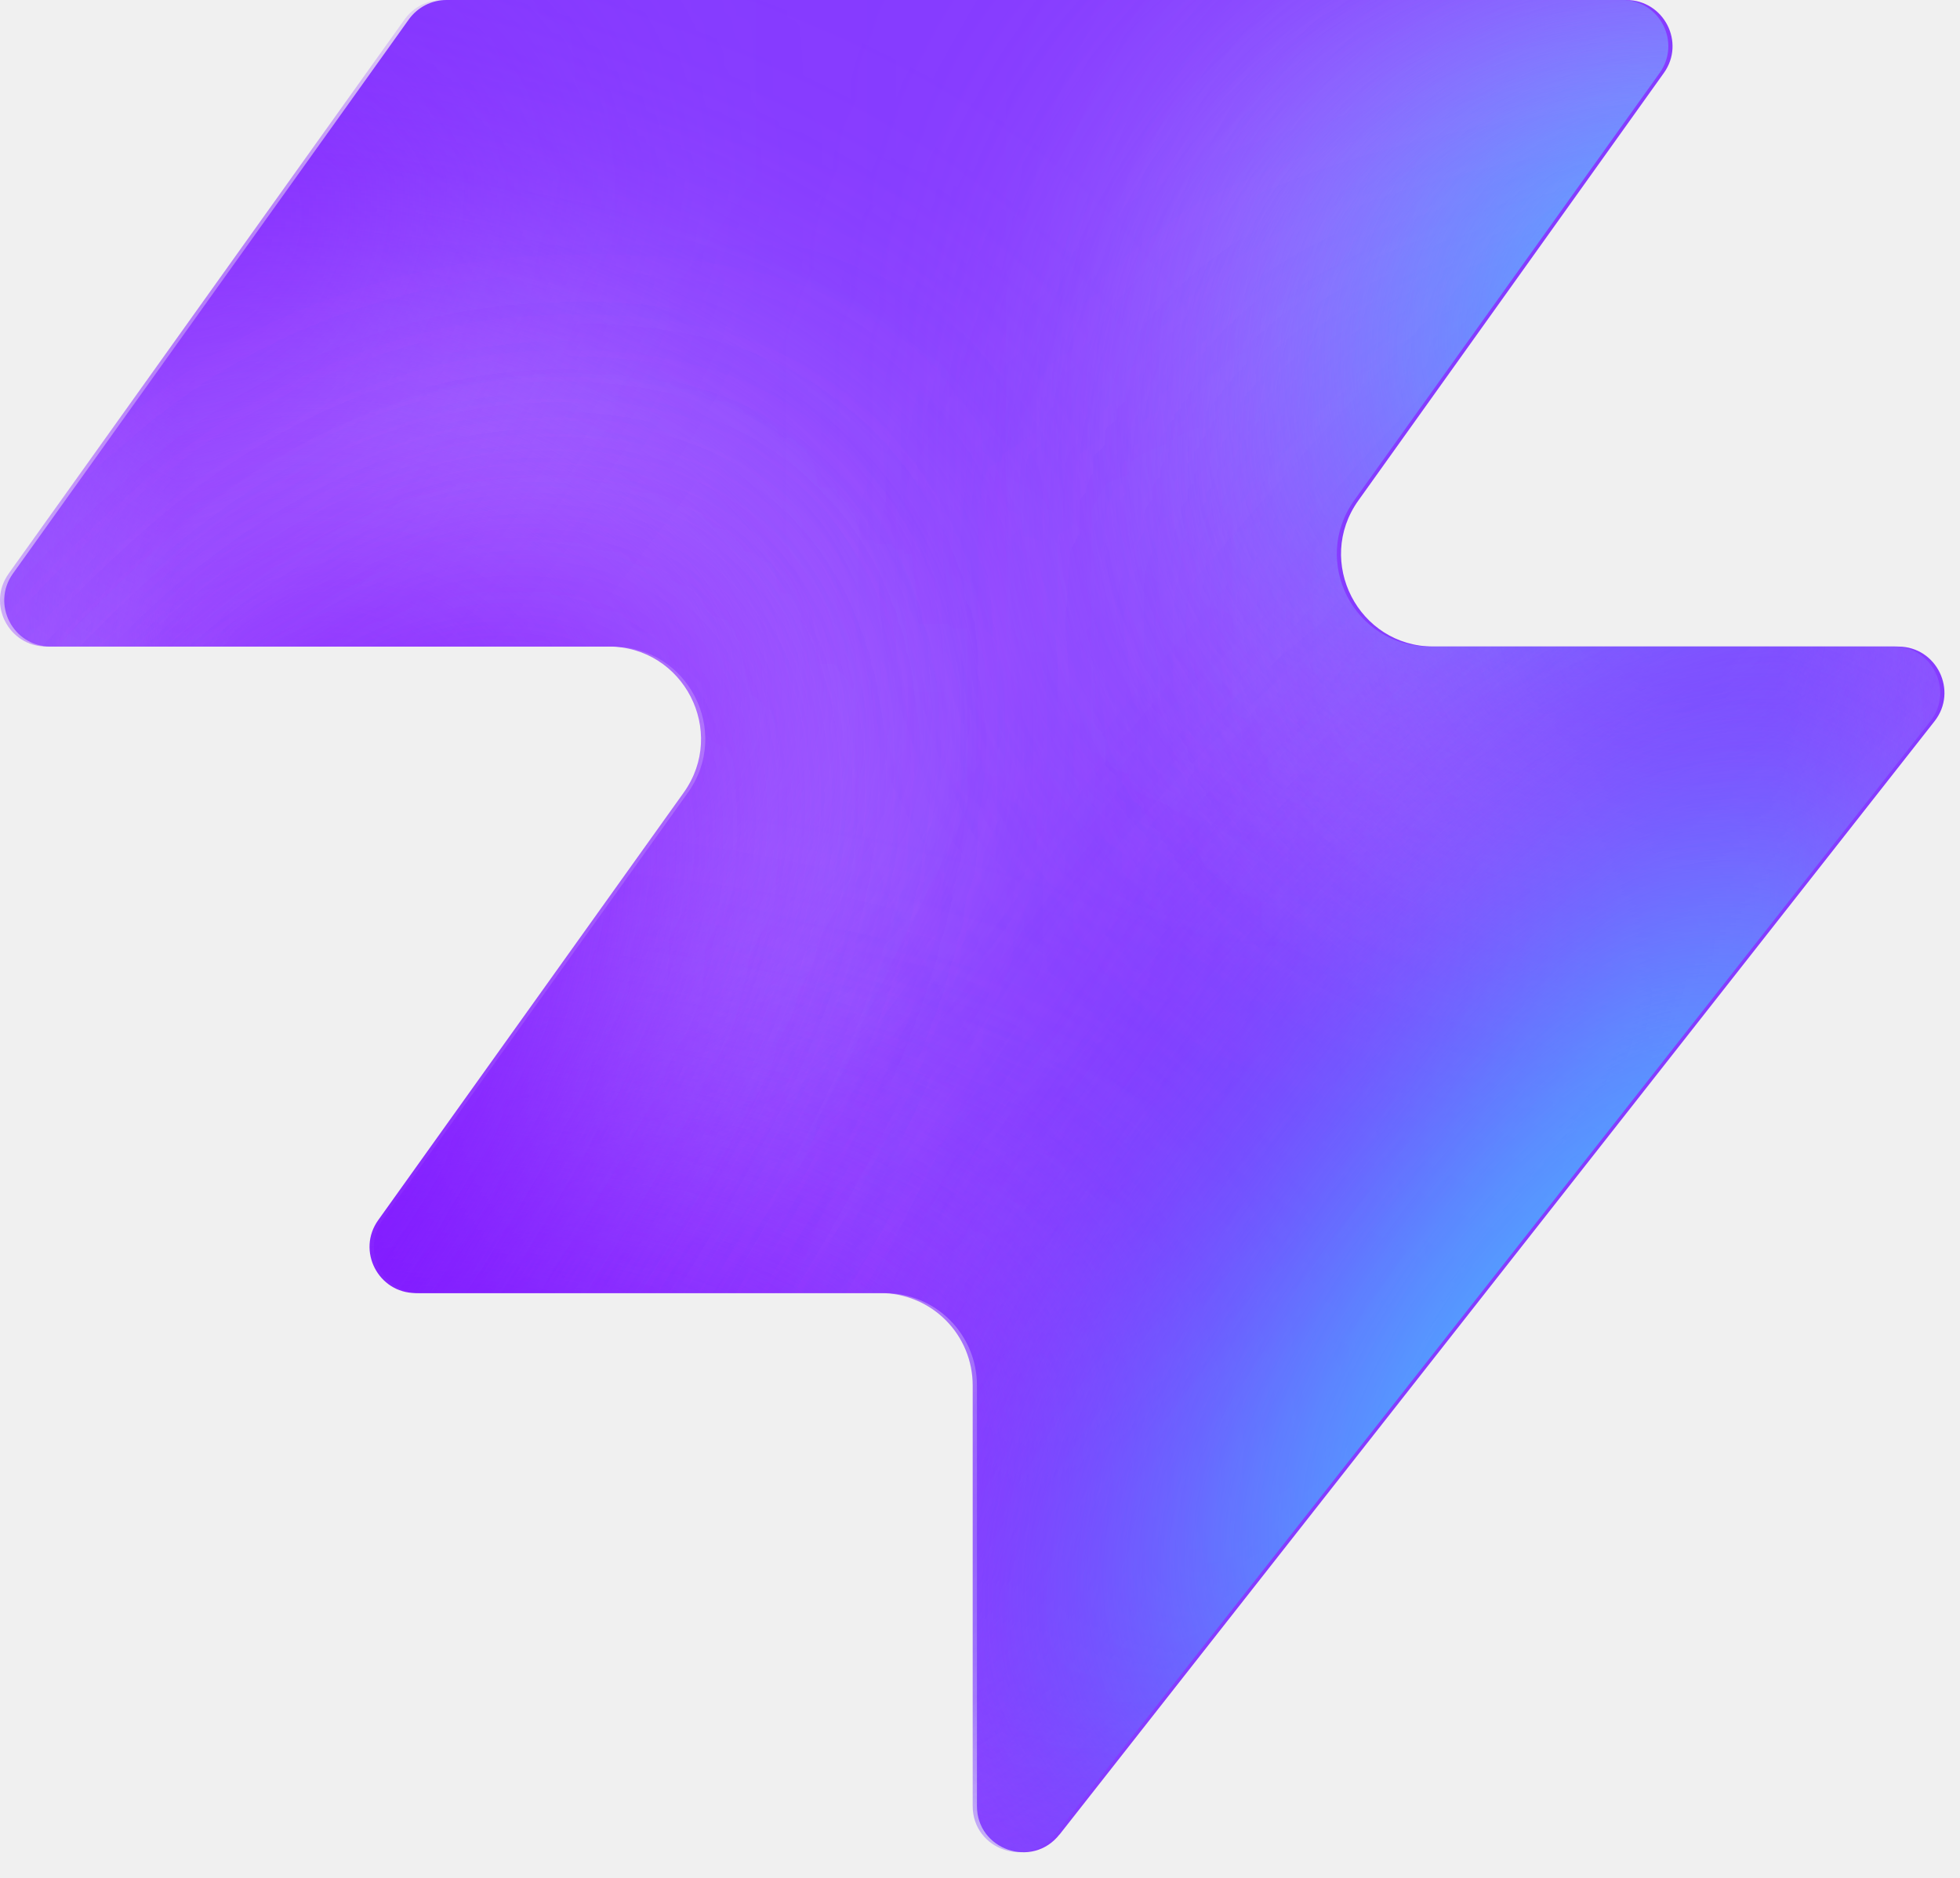
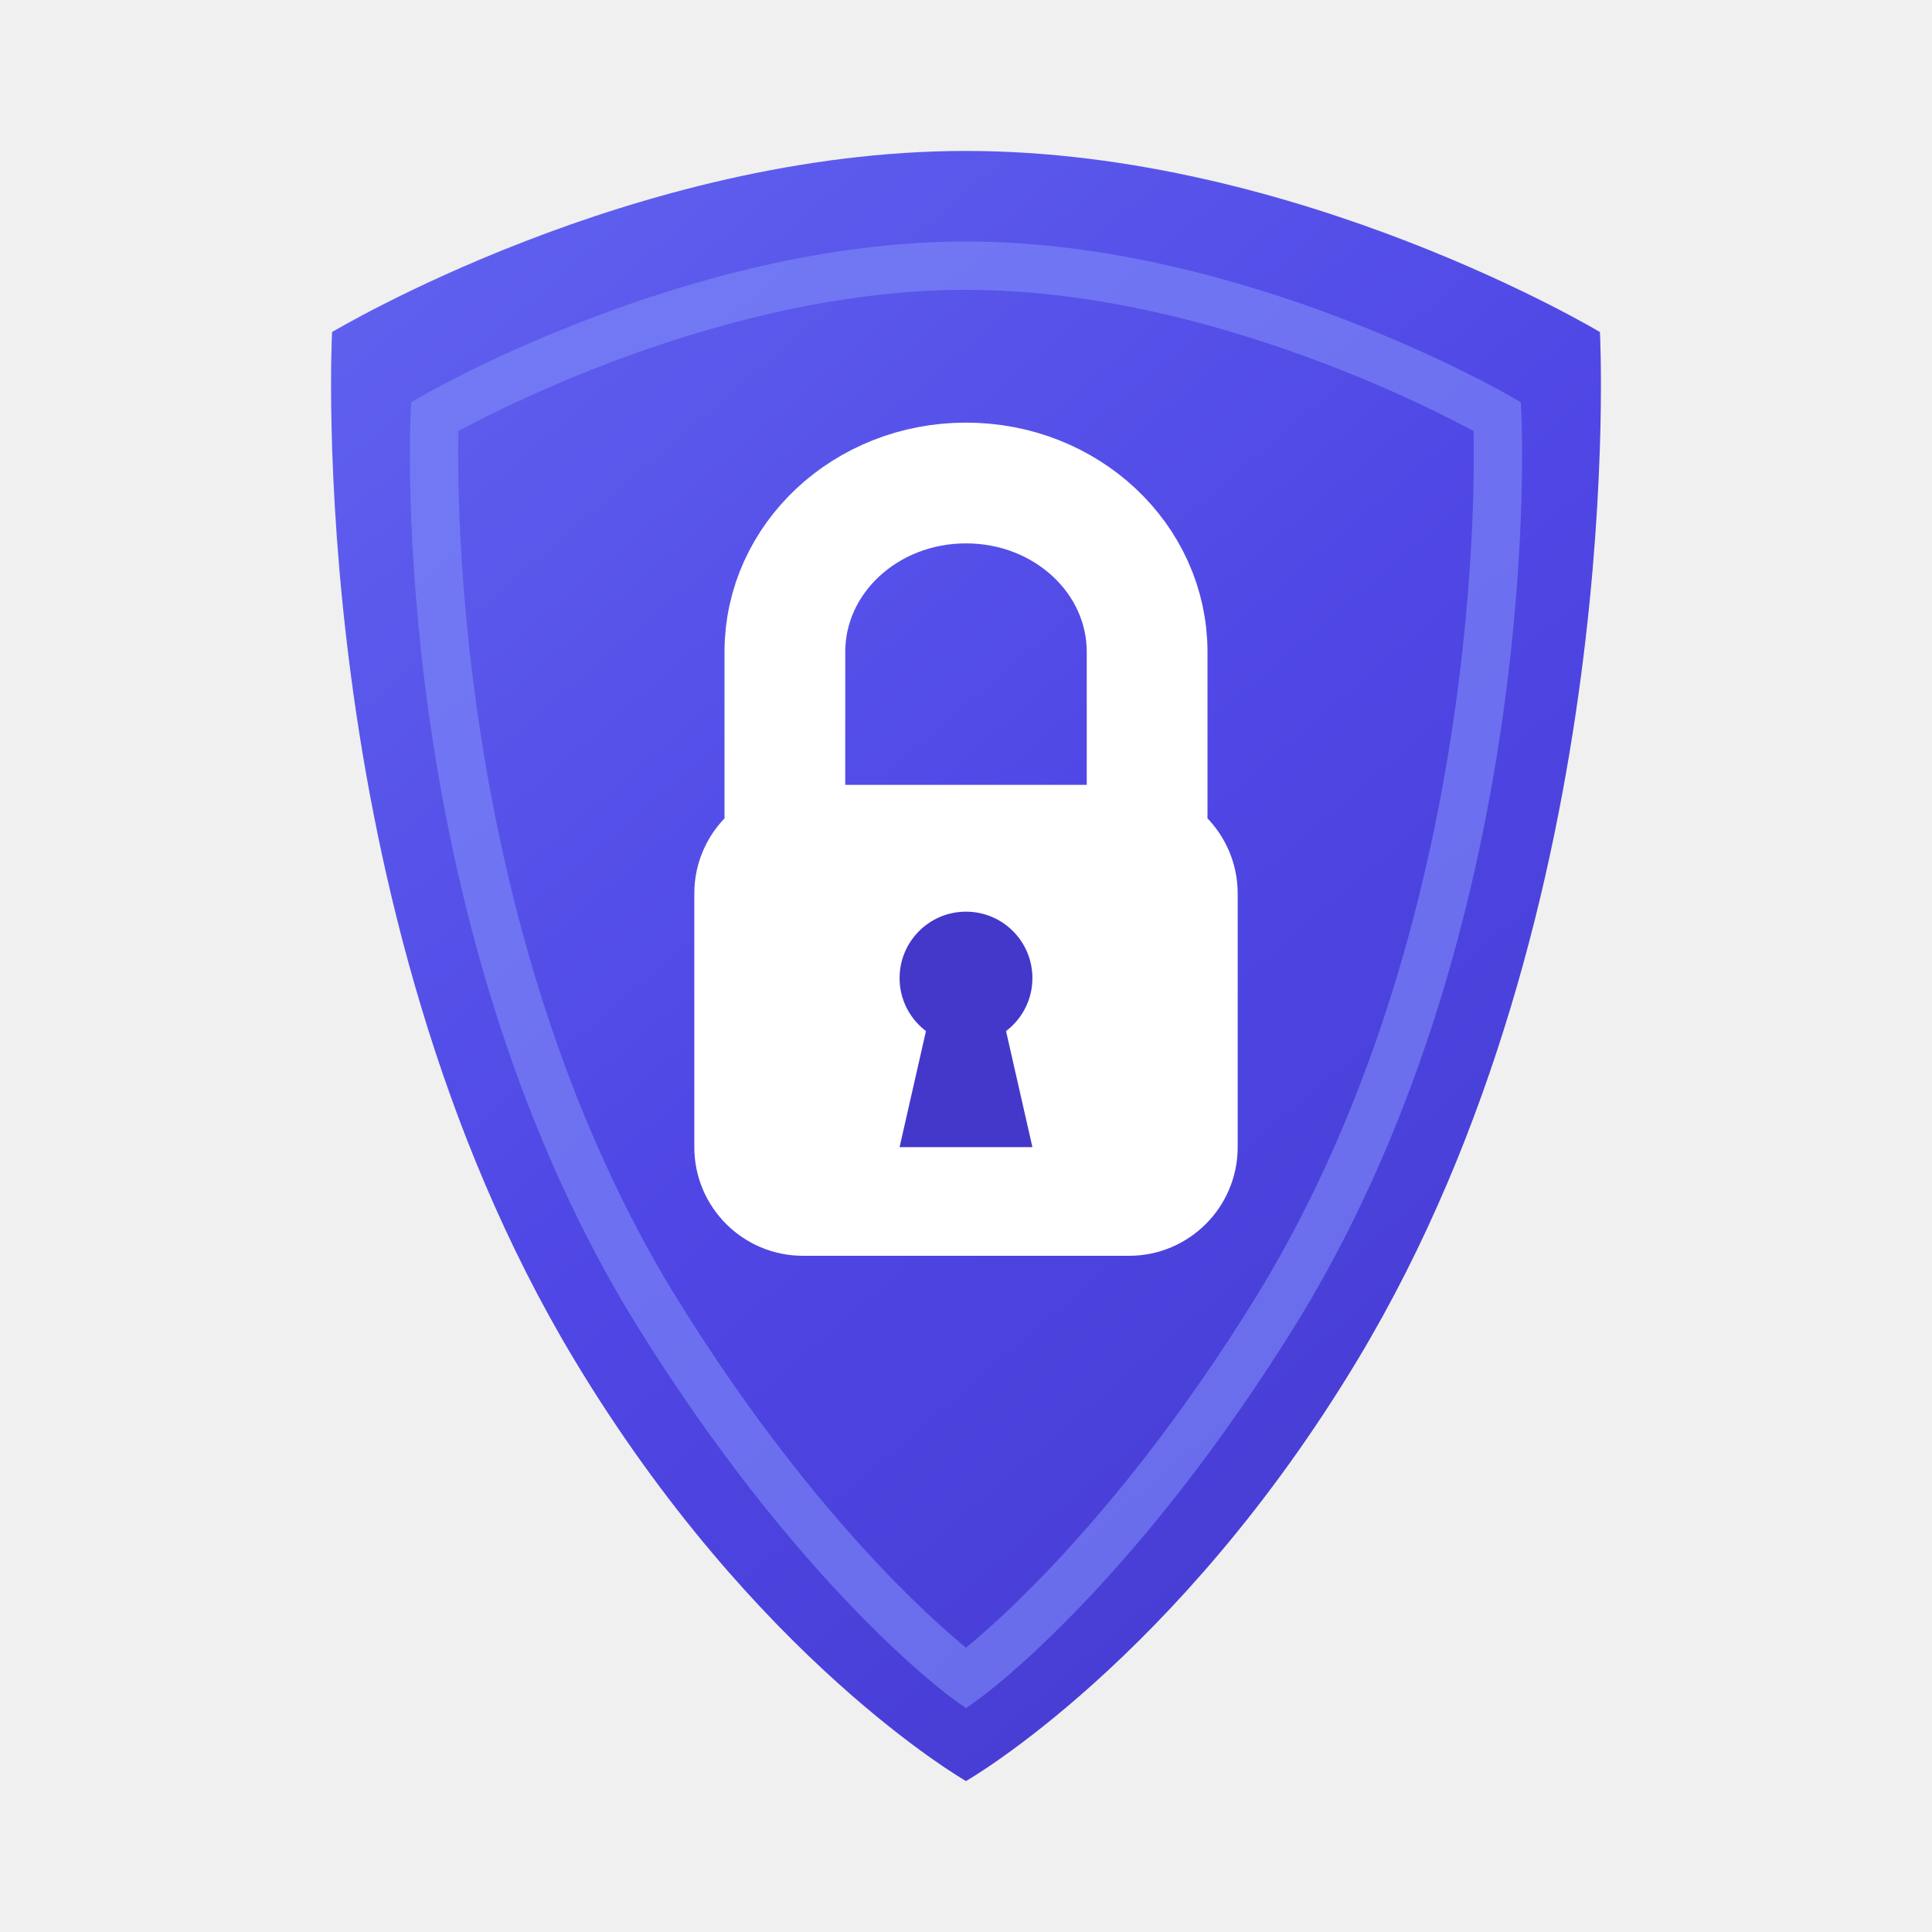
- <svg xmlns="http://www.w3.org/2000/svg" width="48" height="46" fill="none" viewBox="0 0 48 46">
-   <path fill="#863bff" d="M25.946 44.938c-.664.845-2.021.375-2.021-.698V33.937a2.26 2.26 0 0 0-2.262-2.262H10.287c-.92 0-1.456-1.04-.92-1.788l7.48-10.471c1.07-1.497 0-3.578-1.842-3.578H1.237c-.92 0-1.456-1.04-.92-1.788L10.013.474c.214-.297.556-.474.92-.474h28.894c.92 0 1.456 1.04.92 1.788l-7.48 10.471c-1.07 1.498 0 3.579 1.842 3.579h11.377c.943 0 1.473 1.088.89 1.83L25.947 44.94z" style="fill:#863bff;fill:color(display-p3 .525 .23 1);fill-opacity:1" />
-   <mask id="a" width="48" height="46" x="0" y="0" maskUnits="userSpaceOnUse" style="mask-type:alpha">
-     <path fill="#000" d="M25.842 44.938c-.664.844-2.021.375-2.021-.698V33.937a2.26 2.26 0 0 0-2.262-2.262H10.183c-.92 0-1.456-1.04-.92-1.788l7.48-10.471c1.07-1.498 0-3.579-1.842-3.579H1.133c-.92 0-1.456-1.04-.92-1.787L9.91.473c.214-.297.556-.474.92-.474h28.894c.92 0 1.456 1.04.92 1.788l-7.48 10.471c-1.07 1.498 0 3.578 1.842 3.578h11.377c.943 0 1.473 1.088.89 1.832L25.843 44.94z" style="fill:#000;fill-opacity:1" />
-   </mask>
-   <g mask="url(#a)">
-     <g filter="url(#b)">
-       <ellipse cx="5.508" cy="14.704" fill="#ede6ff" rx="5.508" ry="14.704" style="fill:#ede6ff;fill:color(display-p3 .927 .903 1);fill-opacity:1" transform="matrix(.00324 1 1 -.00324 -4.47 31.516)" />
-     </g>
-     <g filter="url(#c)">
-       <ellipse cx="10.399" cy="29.851" fill="#ede6ff" rx="10.399" ry="29.851" style="fill:#ede6ff;fill:color(display-p3 .927 .903 1);fill-opacity:1" transform="matrix(.00324 1 1 -.00324 -39.328 7.883)" />
-     </g>
-     <g filter="url(#d)">
-       <ellipse cx="5.508" cy="30.487" fill="#7e14ff" rx="5.508" ry="30.487" style="fill:#7e14ff;fill:color(display-p3 .492 .077 1);fill-opacity:1" transform="rotate(89.814 -25.913 -14.639)scale(1 -1)" />
-     </g>
-     <g filter="url(#e)">
-       <ellipse cx="5.508" cy="30.599" fill="#7e14ff" rx="5.508" ry="30.599" style="fill:#7e14ff;fill:color(display-p3 .492 .077 1);fill-opacity:1" transform="rotate(89.814 -32.644 -3.334)scale(1 -1)" />
-     </g>
-     <g filter="url(#f)">
-       <ellipse cx="5.508" cy="30.599" fill="#7e14ff" rx="5.508" ry="30.599" style="fill:#7e14ff;fill:color(display-p3 .492 .077 1);fill-opacity:1" transform="matrix(.00324 1 1 -.00324 -34.34 30.47)" />
-     </g>
-     <g filter="url(#g)">
-       <ellipse cx="14.072" cy="22.078" fill="#ede6ff" rx="14.072" ry="22.078" style="fill:#ede6ff;fill:color(display-p3 .927 .903 1);fill-opacity:1" transform="rotate(93.35 24.506 48.493)scale(-1 1)" />
-     </g>
-     <g filter="url(#h)">
-       <ellipse cx="3.47" cy="21.501" fill="#7e14ff" rx="3.47" ry="21.501" style="fill:#7e14ff;fill:color(display-p3 .492 .077 1);fill-opacity:1" transform="rotate(89.009 28.708 47.59)scale(-1 1)" />
-     </g>
-     <g filter="url(#i)">
-       <ellipse cx="3.47" cy="21.501" fill="#7e14ff" rx="3.47" ry="21.501" style="fill:#7e14ff;fill:color(display-p3 .492 .077 1);fill-opacity:1" transform="rotate(89.009 28.708 47.59)scale(-1 1)" />
-     </g>
-     <g filter="url(#j)">
-       <ellipse cx=".387" cy="8.972" fill="#7e14ff" rx="4.407" ry="29.108" style="fill:#7e14ff;fill:color(display-p3 .492 .077 1);fill-opacity:1" transform="rotate(39.51 .387 8.972)" />
-     </g>
-     <g filter="url(#k)">
-       <ellipse cx="47.523" cy="-6.092" fill="#7e14ff" rx="4.407" ry="29.108" style="fill:#7e14ff;fill:color(display-p3 .492 .077 1);fill-opacity:1" transform="rotate(37.892 47.523 -6.092)" />
-     </g>
-     <g filter="url(#l)">
-       <ellipse cx="41.412" cy="6.333" fill="#47bfff" rx="5.971" ry="9.665" style="fill:#47bfff;fill:color(display-p3 .28 .748 1);fill-opacity:1" transform="rotate(37.892 41.412 6.333)" />
-     </g>
-     <g filter="url(#m)">
-       <ellipse cx="-1.879" cy="38.332" fill="#7e14ff" rx="4.407" ry="29.108" style="fill:#7e14ff;fill:color(display-p3 .492 .077 1);fill-opacity:1" transform="rotate(37.892 -1.88 38.332)" />
-     </g>
-     <g filter="url(#n)">
-       <ellipse cx="-1.879" cy="38.332" fill="#7e14ff" rx="4.407" ry="29.108" style="fill:#7e14ff;fill:color(display-p3 .492 .077 1);fill-opacity:1" transform="rotate(37.892 -1.88 38.332)" />
-     </g>
-     <g filter="url(#o)">
-       <ellipse cx="35.651" cy="29.907" fill="#7e14ff" rx="4.407" ry="29.108" style="fill:#7e14ff;fill:color(display-p3 .492 .077 1);fill-opacity:1" transform="rotate(37.892 35.651 29.907)" />
-     </g>
-     <g filter="url(#p)">
-       <ellipse cx="38.418" cy="32.4" fill="#47bfff" rx="5.971" ry="15.297" style="fill:#47bfff;fill:color(display-p3 .28 .748 1);fill-opacity:1" transform="rotate(37.892 38.418 32.4)" />
-     </g>
-   </g>
+ <svg xmlns="http://www.w3.org/2000/svg" viewBox="0 0 32 32" width="32" height="32" fill="none">
  <defs>
-     <filter id="b" width="60.045" height="41.654" x="-19.77" y="16.149" color-interpolation-filters="sRGB" filterUnits="userSpaceOnUse">
-       <feFlood flood-opacity="0" result="BackgroundImageFix" />
-       <feBlend in="SourceGraphic" in2="BackgroundImageFix" result="shape" />
-       <feGaussianBlur result="effect1_foregroundBlur_2002_17158" stdDeviation="7.659" />
-     </filter>
-     <filter id="c" width="90.34" height="51.437" x="-54.613" y="-7.533" color-interpolation-filters="sRGB" filterUnits="userSpaceOnUse">
-       <feFlood flood-opacity="0" result="BackgroundImageFix" />
-       <feBlend in="SourceGraphic" in2="BackgroundImageFix" result="shape" />
-       <feGaussianBlur result="effect1_foregroundBlur_2002_17158" stdDeviation="7.659" />
-     </filter>
-     <filter id="d" width="79.355" height="29.4" x="-49.64" y="2.03" color-interpolation-filters="sRGB" filterUnits="userSpaceOnUse">
-       <feFlood flood-opacity="0" result="BackgroundImageFix" />
-       <feBlend in="SourceGraphic" in2="BackgroundImageFix" result="shape" />
-       <feGaussianBlur result="effect1_foregroundBlur_2002_17158" stdDeviation="4.596" />
-     </filter>
-     <filter id="e" width="79.579" height="29.4" x="-45.045" y="20.029" color-interpolation-filters="sRGB" filterUnits="userSpaceOnUse">
-       <feFlood flood-opacity="0" result="BackgroundImageFix" />
-       <feBlend in="SourceGraphic" in2="BackgroundImageFix" result="shape" />
-       <feGaussianBlur result="effect1_foregroundBlur_2002_17158" stdDeviation="4.596" />
-     </filter>
-     <filter id="f" width="79.579" height="29.4" x="-43.513" y="21.178" color-interpolation-filters="sRGB" filterUnits="userSpaceOnUse">
-       <feFlood flood-opacity="0" result="BackgroundImageFix" />
-       <feBlend in="SourceGraphic" in2="BackgroundImageFix" result="shape" />
-       <feGaussianBlur result="effect1_foregroundBlur_2002_17158" stdDeviation="4.596" />
-     </filter>
-     <filter id="g" width="74.749" height="58.852" x="15.756" y="-17.901" color-interpolation-filters="sRGB" filterUnits="userSpaceOnUse">
-       <feFlood flood-opacity="0" result="BackgroundImageFix" />
-       <feBlend in="SourceGraphic" in2="BackgroundImageFix" result="shape" />
-       <feGaussianBlur result="effect1_foregroundBlur_2002_17158" stdDeviation="7.659" />
-     </filter>
-     <filter id="h" width="61.377" height="25.362" x="23.548" y="2.284" color-interpolation-filters="sRGB" filterUnits="userSpaceOnUse">
-       <feFlood flood-opacity="0" result="BackgroundImageFix" />
-       <feBlend in="SourceGraphic" in2="BackgroundImageFix" result="shape" />
-       <feGaussianBlur result="effect1_foregroundBlur_2002_17158" stdDeviation="4.596" />
-     </filter>
-     <filter id="i" width="61.377" height="25.362" x="23.548" y="2.284" color-interpolation-filters="sRGB" filterUnits="userSpaceOnUse">
-       <feFlood flood-opacity="0" result="BackgroundImageFix" />
-       <feBlend in="SourceGraphic" in2="BackgroundImageFix" result="shape" />
-       <feGaussianBlur result="effect1_foregroundBlur_2002_17158" stdDeviation="4.596" />
-     </filter>
-     <filter id="j" width="56.045" height="63.649" x="-27.636" y="-22.853" color-interpolation-filters="sRGB" filterUnits="userSpaceOnUse">
-       <feFlood flood-opacity="0" result="BackgroundImageFix" />
-       <feBlend in="SourceGraphic" in2="BackgroundImageFix" result="shape" />
-       <feGaussianBlur result="effect1_foregroundBlur_2002_17158" stdDeviation="4.596" />
-     </filter>
-     <filter id="k" width="54.814" height="64.646" x="20.116" y="-38.415" color-interpolation-filters="sRGB" filterUnits="userSpaceOnUse">
-       <feFlood flood-opacity="0" result="BackgroundImageFix" />
-       <feBlend in="SourceGraphic" in2="BackgroundImageFix" result="shape" />
-       <feGaussianBlur result="effect1_foregroundBlur_2002_17158" stdDeviation="4.596" />
-     </filter>
-     <filter id="l" width="33.541" height="35.313" x="24.641" y="-11.323" color-interpolation-filters="sRGB" filterUnits="userSpaceOnUse">
-       <feFlood flood-opacity="0" result="BackgroundImageFix" />
-       <feBlend in="SourceGraphic" in2="BackgroundImageFix" result="shape" />
-       <feGaussianBlur result="effect1_foregroundBlur_2002_17158" stdDeviation="4.596" />
-     </filter>
-     <filter id="m" width="54.814" height="64.646" x="-29.286" y="6.009" color-interpolation-filters="sRGB" filterUnits="userSpaceOnUse">
-       <feFlood flood-opacity="0" result="BackgroundImageFix" />
-       <feBlend in="SourceGraphic" in2="BackgroundImageFix" result="shape" />
-       <feGaussianBlur result="effect1_foregroundBlur_2002_17158" stdDeviation="4.596" />
-     </filter>
-     <filter id="n" width="54.814" height="64.646" x="-29.286" y="6.009" color-interpolation-filters="sRGB" filterUnits="userSpaceOnUse">
-       <feFlood flood-opacity="0" result="BackgroundImageFix" />
-       <feBlend in="SourceGraphic" in2="BackgroundImageFix" result="shape" />
-       <feGaussianBlur result="effect1_foregroundBlur_2002_17158" stdDeviation="4.596" />
-     </filter>
-     <filter id="o" width="54.814" height="64.646" x="8.244" y="-2.416" color-interpolation-filters="sRGB" filterUnits="userSpaceOnUse">
-       <feFlood flood-opacity="0" result="BackgroundImageFix" />
-       <feBlend in="SourceGraphic" in2="BackgroundImageFix" result="shape" />
-       <feGaussianBlur result="effect1_foregroundBlur_2002_17158" stdDeviation="4.596" />
-     </filter>
-     <filter id="p" width="39.409" height="43.623" x="18.713" y="10.588" color-interpolation-filters="sRGB" filterUnits="userSpaceOnUse">
-       <feFlood flood-opacity="0" result="BackgroundImageFix" />
-       <feBlend in="SourceGraphic" in2="BackgroundImageFix" result="shape" />
-       <feGaussianBlur result="effect1_foregroundBlur_2002_17158" stdDeviation="4.596" />
-     </filter>
+     <linearGradient id="tv-shield-grad" x1="4" y1="2" x2="28" y2="30" gradientUnits="userSpaceOnUse">
+       <stop offset="0%" stop-color="#6366F1" />
+       <stop offset="50%" stop-color="#4F46E5" />
+       <stop offset="100%" stop-color="#4338CA" />
+     </linearGradient>
  </defs>
+   <path d="M16 2.5C21.5 2.5 26.5 5.5 26.5 5.5C26.5 5.5 27 15 22.5 22.5C19.5 27.5 16 29.5 16 29.5C16 29.5 12.5 27.5 9.5 22.5C5 15 5.5 5.5 5.5 5.5C5.5 5.5 10.5 2.5 16 2.5Z" fill="url(#tv-shield-grad)" />
+   <path d="M16 4.4C20.5 4.4 24.8 6.9 24.8 6.9C24.8 6.9 25.2 15 21.2 21.6C18.5 26 16 27.8 16 27.8C16 27.8 13.5 26 10.8 21.6C6.8 15 7.2 6.9 7.2 6.9C7.2 6.9 11.5 4.4 16 4.4Z" stroke="#818CF8" stroke-width="0.8" stroke-opacity="0.6" />
+   <path d="M13 13.5V10.8C13 9.25 14.34 8 16 8C17.66 8 19 9.25 19 10.8V13.5" stroke="#FFFFFF" stroke-width="2" stroke-linecap="round" />
+   <rect x="11.5" y="13" width="9" height="7.8" rx="1.8" fill="#FFFFFF" />
+   <circle cx="16" cy="16.2" r="1.1" fill="#4338CA" />
+   <path d="M15.4 16.8L14.9 19H17.1L16.6 16.8" fill="#4338CA" />
</svg>
